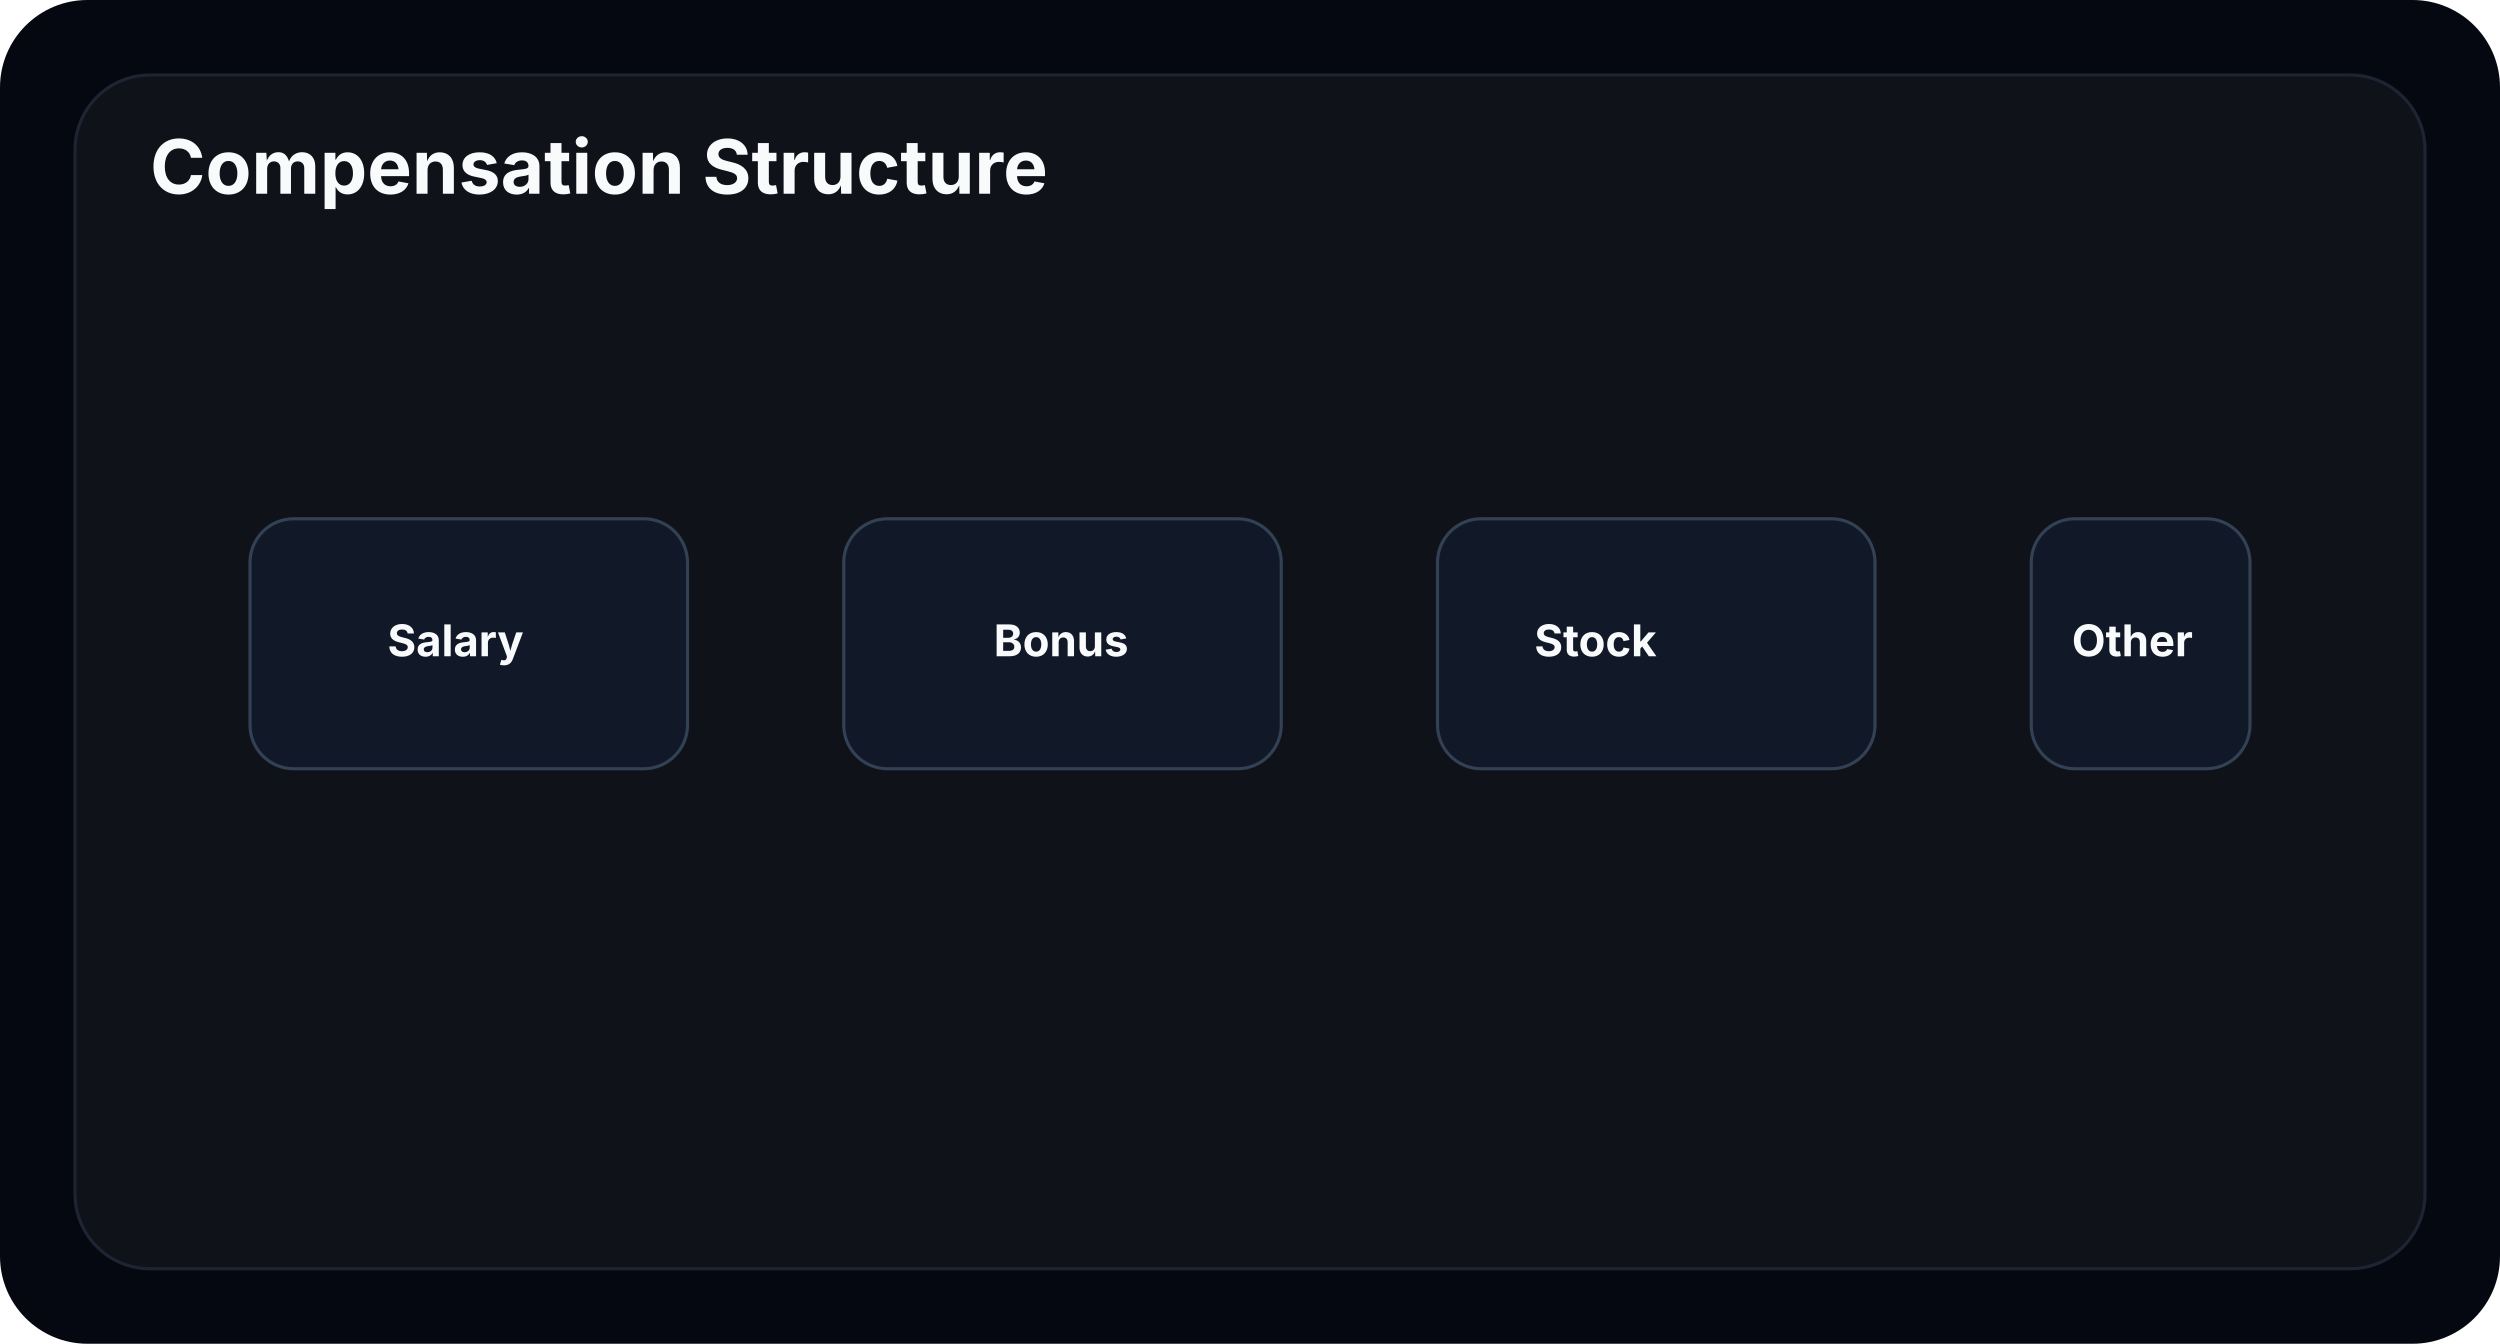
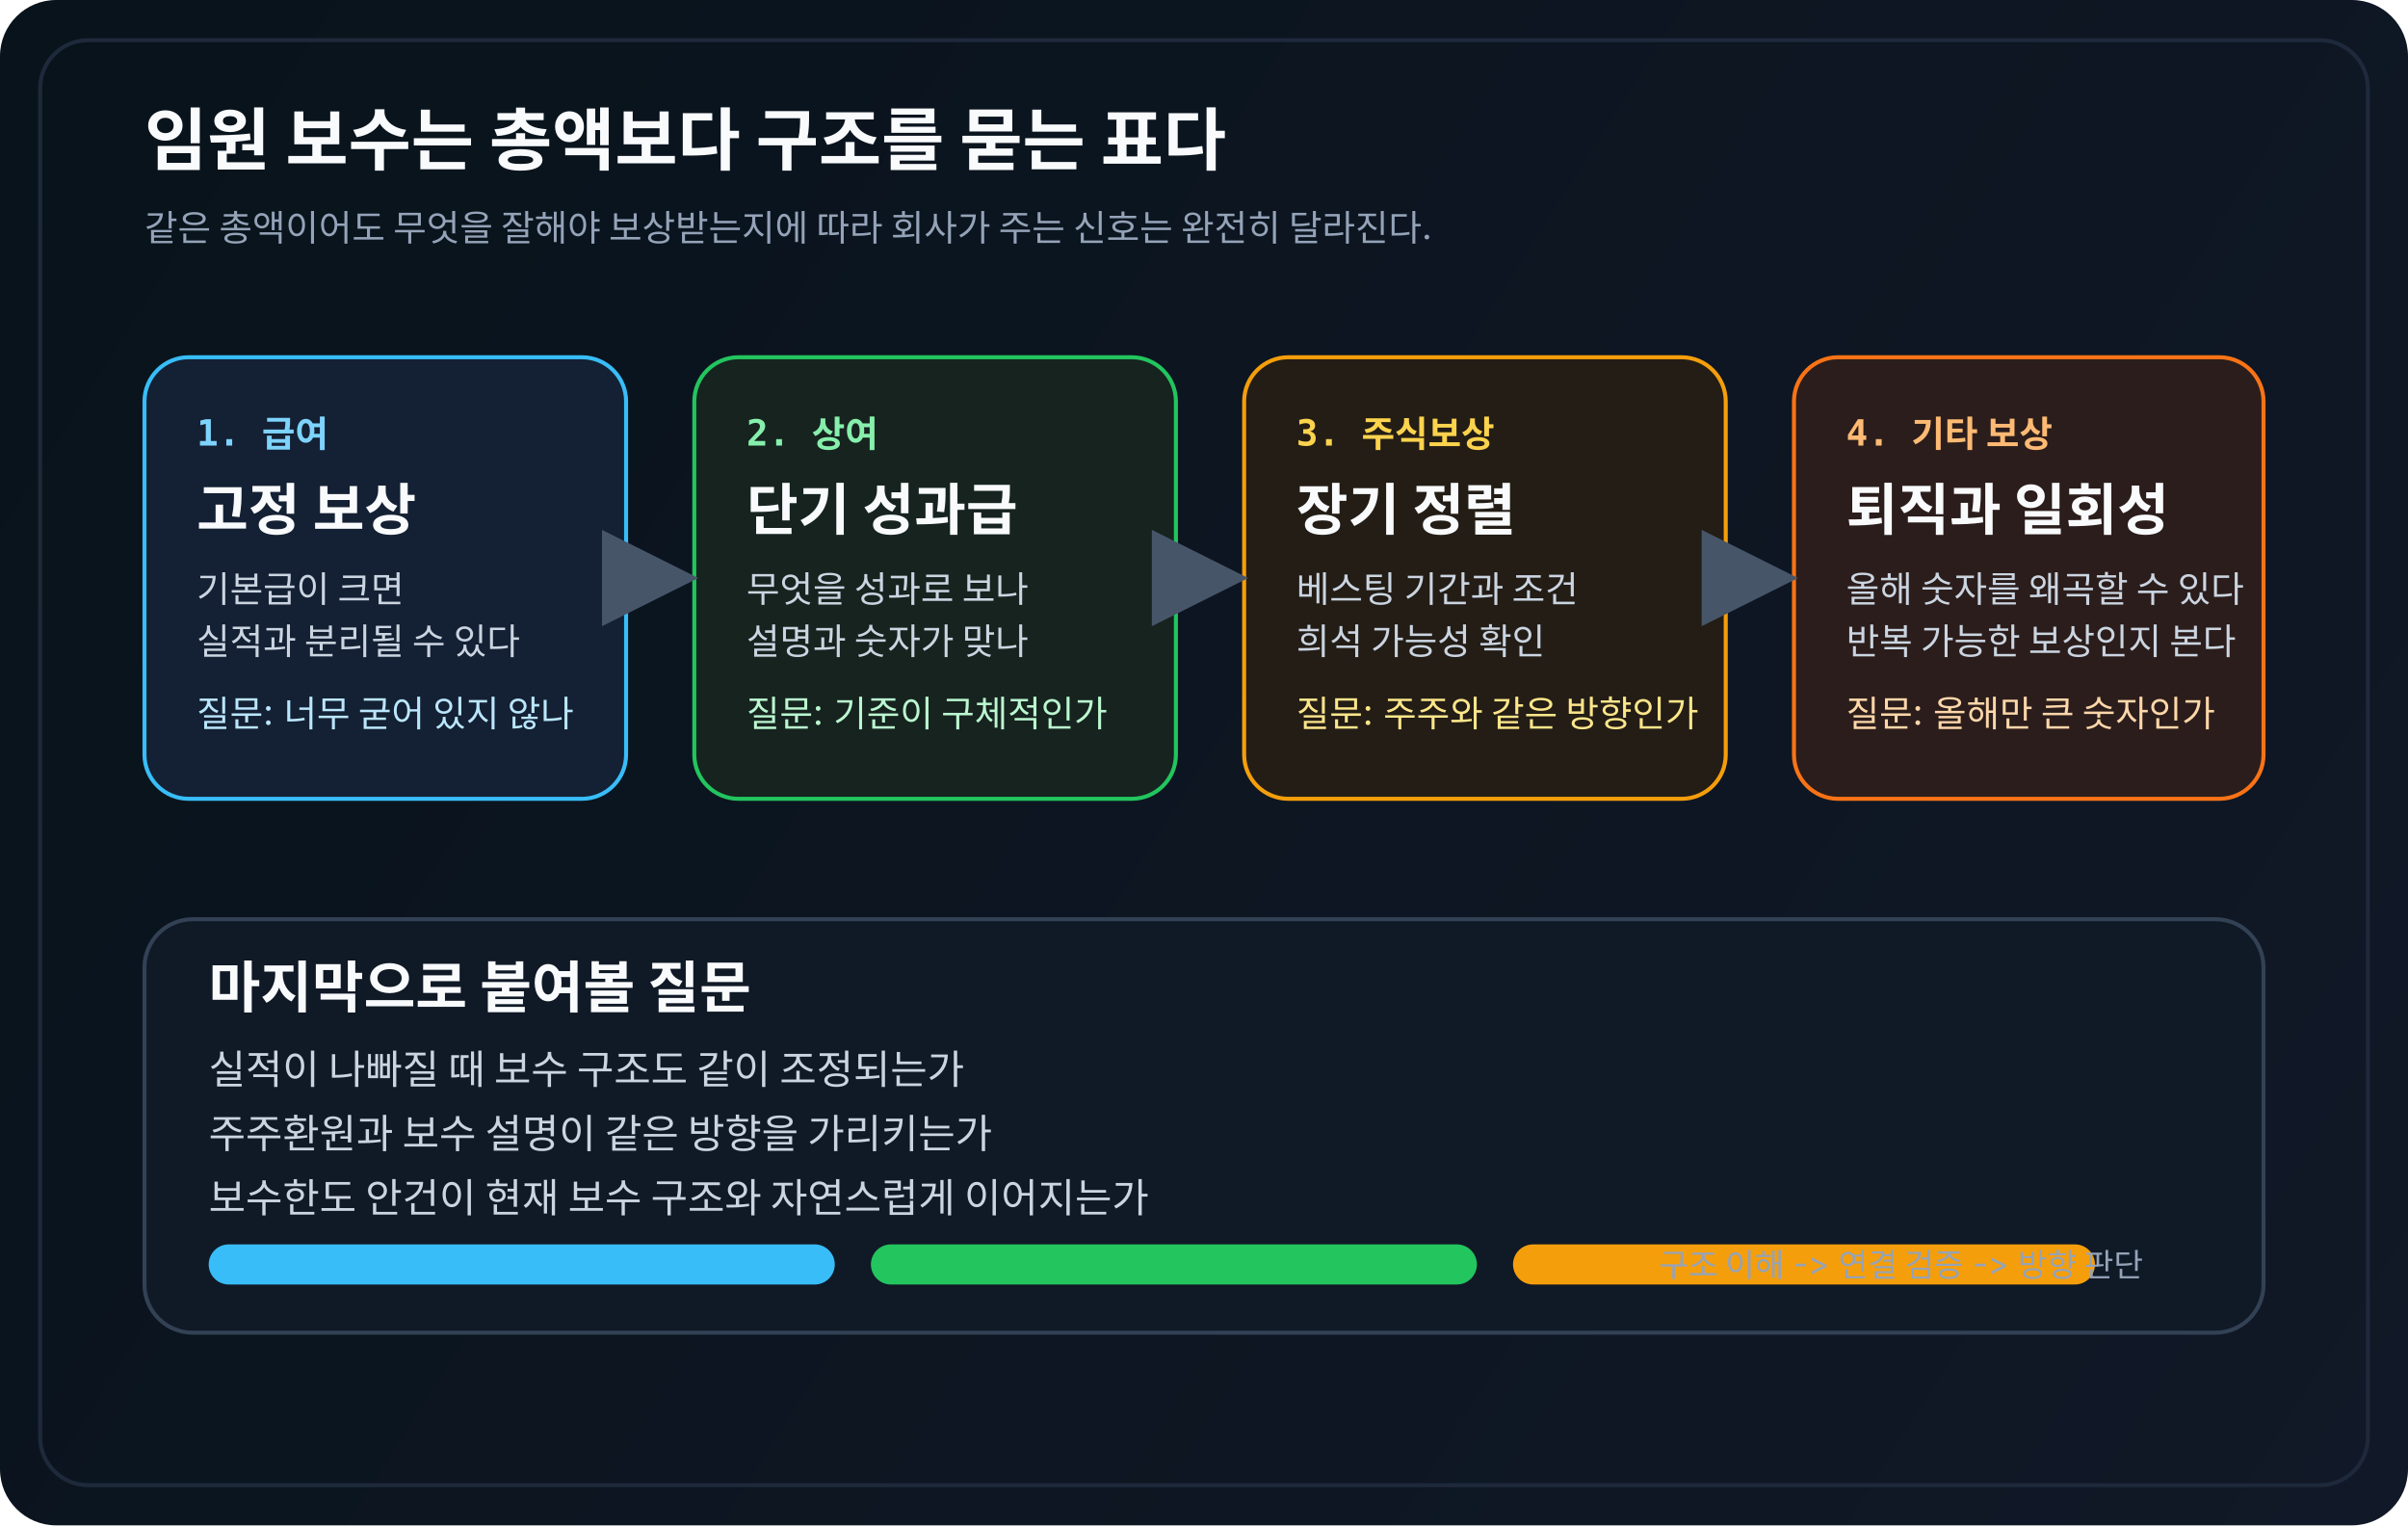
- <svg xmlns="http://www.w3.org/2000/svg" width="800" height="430" viewBox="0 0 800 430" fill="none">
-   <rect width="800" height="430" rx="28" fill="#050811" />
-   <rect x="24" y="24" width="752" height="382" rx="24" fill="#0f1219" stroke="#1e2433" />
-   <text x="48" y="62" fill="#f8fafc" font-size="24" font-weight="700" font-family="Inter,system-ui,sans-serif">Compensation Structure</text>
-   <rect x="80" y="166" width="140" height="80" rx="14" fill="#111827" stroke="#334155" />
-   <text x="124" y="210" fill="#f8fafc" font-size="14" font-weight="700" font-family="Inter,system-ui,sans-serif">Salary</text>
-   <rect x="270" y="166" width="140" height="80" rx="14" fill="#111827" stroke="#334155" />
-   <text x="318" y="210" fill="#f8fafc" font-size="14" font-weight="700" font-family="Inter,system-ui,sans-serif">Bonus</text>
-   <rect x="460" y="166" width="140" height="80" rx="14" fill="#111827" stroke="#334155" />
-   <text x="491" y="210" fill="#f8fafc" font-size="14" font-weight="700" font-family="Inter,system-ui,sans-serif">Stock</text>
-   <rect x="650" y="166" width="70" height="80" rx="14" fill="#111827" stroke="#334155" />
-   <text x="663" y="210" fill="#f8fafc" font-size="14" font-weight="700" font-family="Inter,system-ui,sans-serif">Other</text>
+ <svg xmlns="http://www.w3.org/2000/svg" viewBox="0 0 1200 760" fill="none" role="img" aria-labelledby="title desc">
+   <defs>
+     <linearGradient id="bg023a" x1="0" y1="0" x2="1200" y2="760" gradientUnits="userSpaceOnUse">
+       <stop offset="0%" stop-color="#08131b" />
+       <stop offset="100%" stop-color="#111827" />
+     </linearGradient>
+     <marker id="arrow023a" markerWidth="12" markerHeight="12" refX="9" refY="6" orient="auto">
+       <path d="M0 0L12 6L0 12Z" fill="#475569" />
+     </marker>
+   </defs>
+   <rect width="1200" height="760" rx="28" fill="url(#bg023a)" />
+   <rect x="20" y="20" width="1160" height="720" rx="24" stroke="#1e293b" stroke-width="2" />
+   <text x="72" y="82" fill="#f8fafc" font-family="Pretendard, Inter, sans-serif" font-size="34" font-weight="700">임원 보수는 총액보다 구조를 묻는 표다</text>
+   <text x="72" y="120" fill="#94a3b8" font-family="Pretendard, Inter, sans-serif" font-size="18">같은 총액이어도 무엇을 잘해야 보상받는지에 따라 회사가 주는 신호는 완전히 달라진다.</text>
+   <rect x="72" y="178" width="240" height="220" rx="22" fill="#142033" stroke="#38bdf8" stroke-width="2" />
+   <text x="98" y="222" fill="#7dd3fc" font-family="JetBrains Mono, monospace" font-size="18" font-weight="700">1. 급여</text>
+   <text x="98" y="264" fill="#f8fafc" font-family="Pretendard, Inter, sans-serif" font-size="28" font-weight="700">고정 보상</text>
+   <text x="98" y="300" fill="#cbd5e1" font-family="Pretendard, Inter, sans-serif" font-size="18">기본급이 크면</text>
+   <text x="98" y="326" fill="#cbd5e1" font-family="Pretendard, Inter, sans-serif" font-size="18">실적과 분리될 수 있다</text>
+   <text x="98" y="362" fill="#bae6fd" font-family="Pretendard, Inter, sans-serif" font-size="18">질문: 너무 굳어 있지 않나</text>
+   <rect x="346" y="178" width="240" height="220" rx="22" fill="#16231f" stroke="#22c55e" stroke-width="2" />
+   <text x="372" y="222" fill="#86efac" font-family="JetBrains Mono, monospace" font-size="18" font-weight="700">2. 상여</text>
+   <text x="372" y="264" fill="#f8fafc" font-family="Pretendard, Inter, sans-serif" font-size="28" font-weight="700">단기 성과급</text>
+   <text x="372" y="300" fill="#cbd5e1" font-family="Pretendard, Inter, sans-serif" font-size="18">무엇을 성과로 보나</text>
+   <text x="372" y="326" fill="#cbd5e1" font-family="Pretendard, Inter, sans-serif" font-size="18">설명과 숫자가 맞나</text>
+   <text x="372" y="362" fill="#bbf7d0" font-family="Pretendard, Inter, sans-serif" font-size="18">질문: 기준이 구체적인가</text>
+   <rect x="620" y="178" width="240" height="220" rx="22" fill="#231d16" stroke="#f59e0b" stroke-width="2" />
+   <text x="646" y="222" fill="#fcd34d" font-family="JetBrains Mono, monospace" font-size="18" font-weight="700">3. 주식보상</text>
+   <text x="646" y="264" fill="#f8fafc" font-family="Pretendard, Inter, sans-serif" font-size="28" font-weight="700">장기 정렬</text>
+   <text x="646" y="300" fill="#cbd5e1" font-family="Pretendard, Inter, sans-serif" font-size="18">베스팅 기간과 조건</text>
+   <text x="646" y="326" fill="#cbd5e1" font-family="Pretendard, Inter, sans-serif" font-size="18">희석 가능성 확인</text>
+   <text x="646" y="362" fill="#fde68a" font-family="Pretendard, Inter, sans-serif" font-size="18">질문: 주주와 같은 방향인가</text>
+   <rect x="894" y="178" width="234" height="220" rx="22" fill="#2b1d1b" stroke="#f97316" stroke-width="2" />
+   <text x="920" y="222" fill="#fdba74" font-family="JetBrains Mono, monospace" font-size="18" font-weight="700">4. 기타 보상</text>
+   <text x="920" y="264" fill="#f8fafc" font-family="Pretendard, Inter, sans-serif" font-size="28" font-weight="700">퇴직과 일회성</text>
+   <text x="920" y="300" fill="#cbd5e1" font-family="Pretendard, Inter, sans-serif" font-size="18">올해 숫자를 왜곡할 수 있다</text>
+   <text x="920" y="326" fill="#cbd5e1" font-family="Pretendard, Inter, sans-serif" font-size="18">반복 가능한 보상인지 본다</text>
+   <text x="920" y="362" fill="#fed7aa" font-family="Pretendard, Inter, sans-serif" font-size="18">질문: 올해만 큰 숫자인가</text>
+   <path d="M312 288H336" stroke="#475569" stroke-width="4" marker-end="url(#arrow023a)" />
+   <path d="M586 288H610" stroke="#475569" stroke-width="4" marker-end="url(#arrow023a)" />
+   <path d="M860 288H884" stroke="#475569" stroke-width="4" marker-end="url(#arrow023a)" />
+   <rect x="72" y="458" width="1056" height="206" rx="24" fill="#101926" stroke="#334155" stroke-width="2" />
+   <text x="104" y="502" fill="#f8fafc" font-family="Pretendard, Inter, sans-serif" font-size="28" font-weight="700">마지막으로 붙여볼 질문</text>
+   <text x="104" y="540" fill="#cbd5e1" font-family="Pretendard, Inter, sans-serif" font-size="20">실적이 나빠질 때 보수 구조도 같이 조정되는가</text>
+   <text x="104" y="572" fill="#cbd5e1" font-family="Pretendard, Inter, sans-serif" font-size="20">주주환원과 보수 설명이 같은 방향을 가리키는가</text>
+   <text x="104" y="604" fill="#cbd5e1" font-family="Pretendard, Inter, sans-serif" font-size="20">보수한도 안건이 현재 보수 구조와 자연스럽게 이어지는가</text>
+   <rect x="104" y="620" width="312" height="20" rx="10" fill="#38bdf8" />
+   <rect x="434" y="620" width="302" height="20" rx="10" fill="#22c55e" />
+   <rect x="754" y="620" width="290" height="20" rx="10" fill="#f59e0b" />
+   <text x="1068" y="636" text-anchor="end" fill="#94a3b8" font-family="Pretendard, Inter, sans-serif" font-size="16">구조 이해 -&gt; 연결 검증 -&gt; 방향 판단</text>
</svg>
